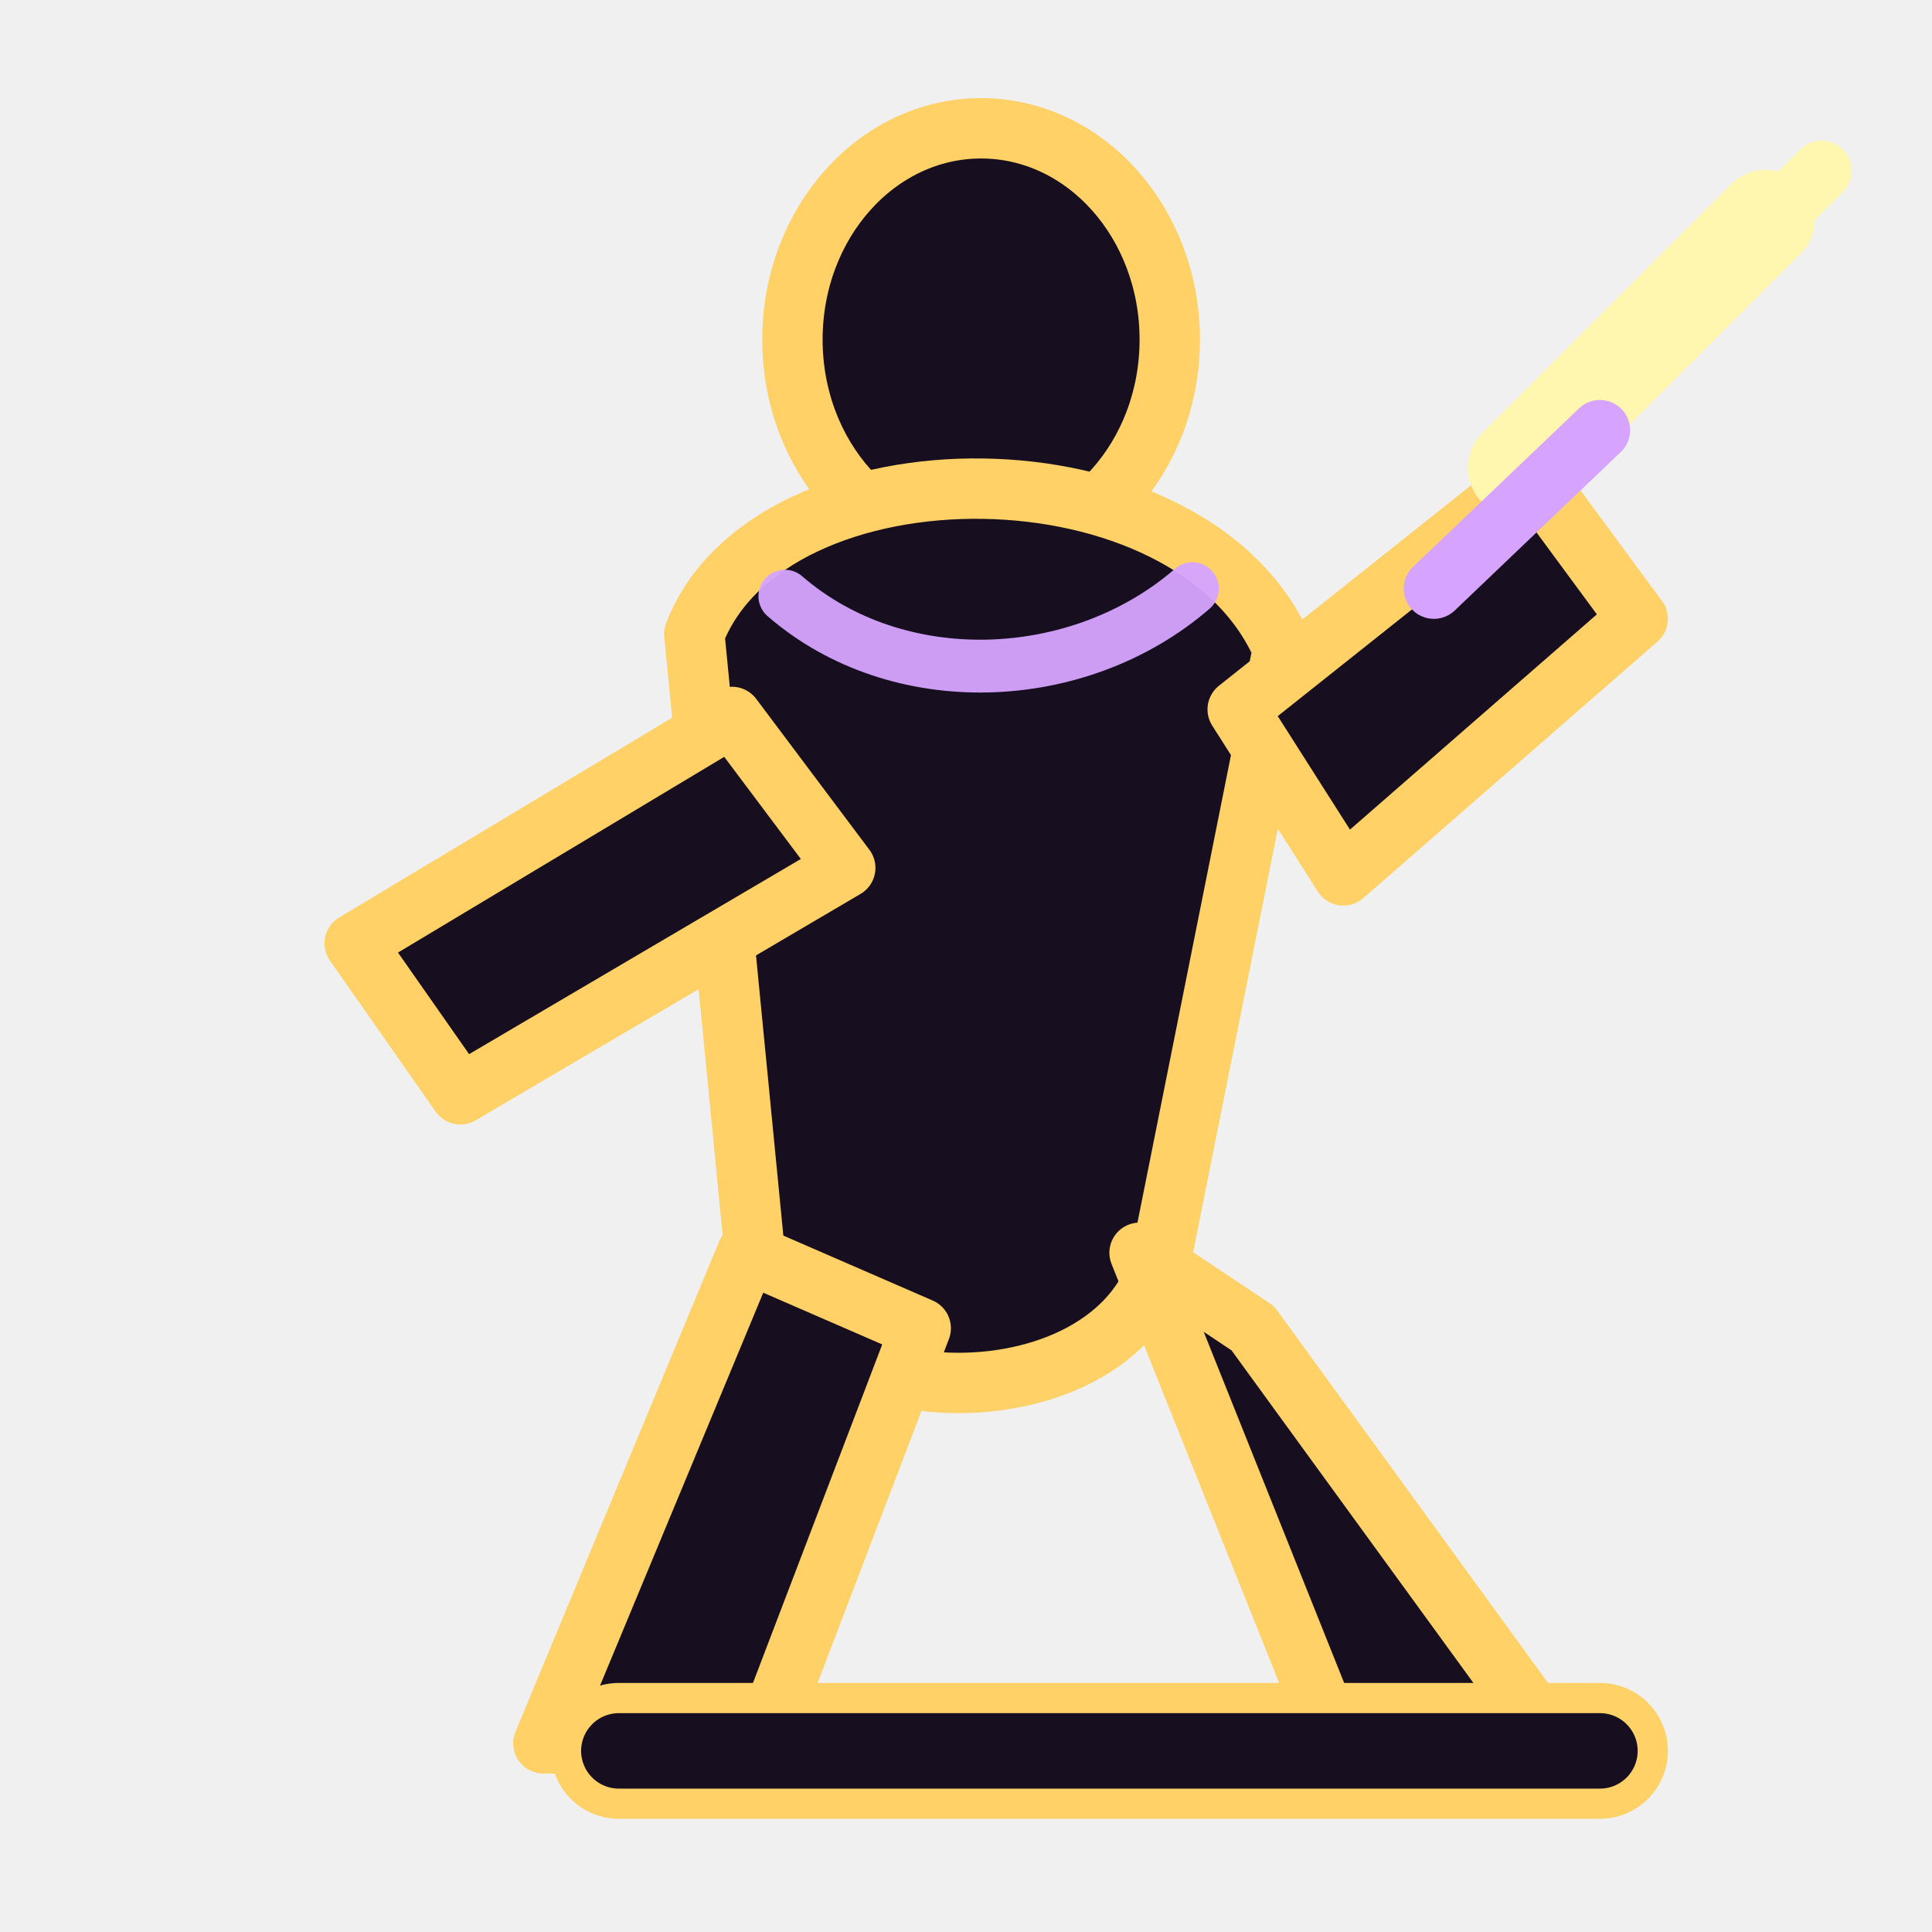
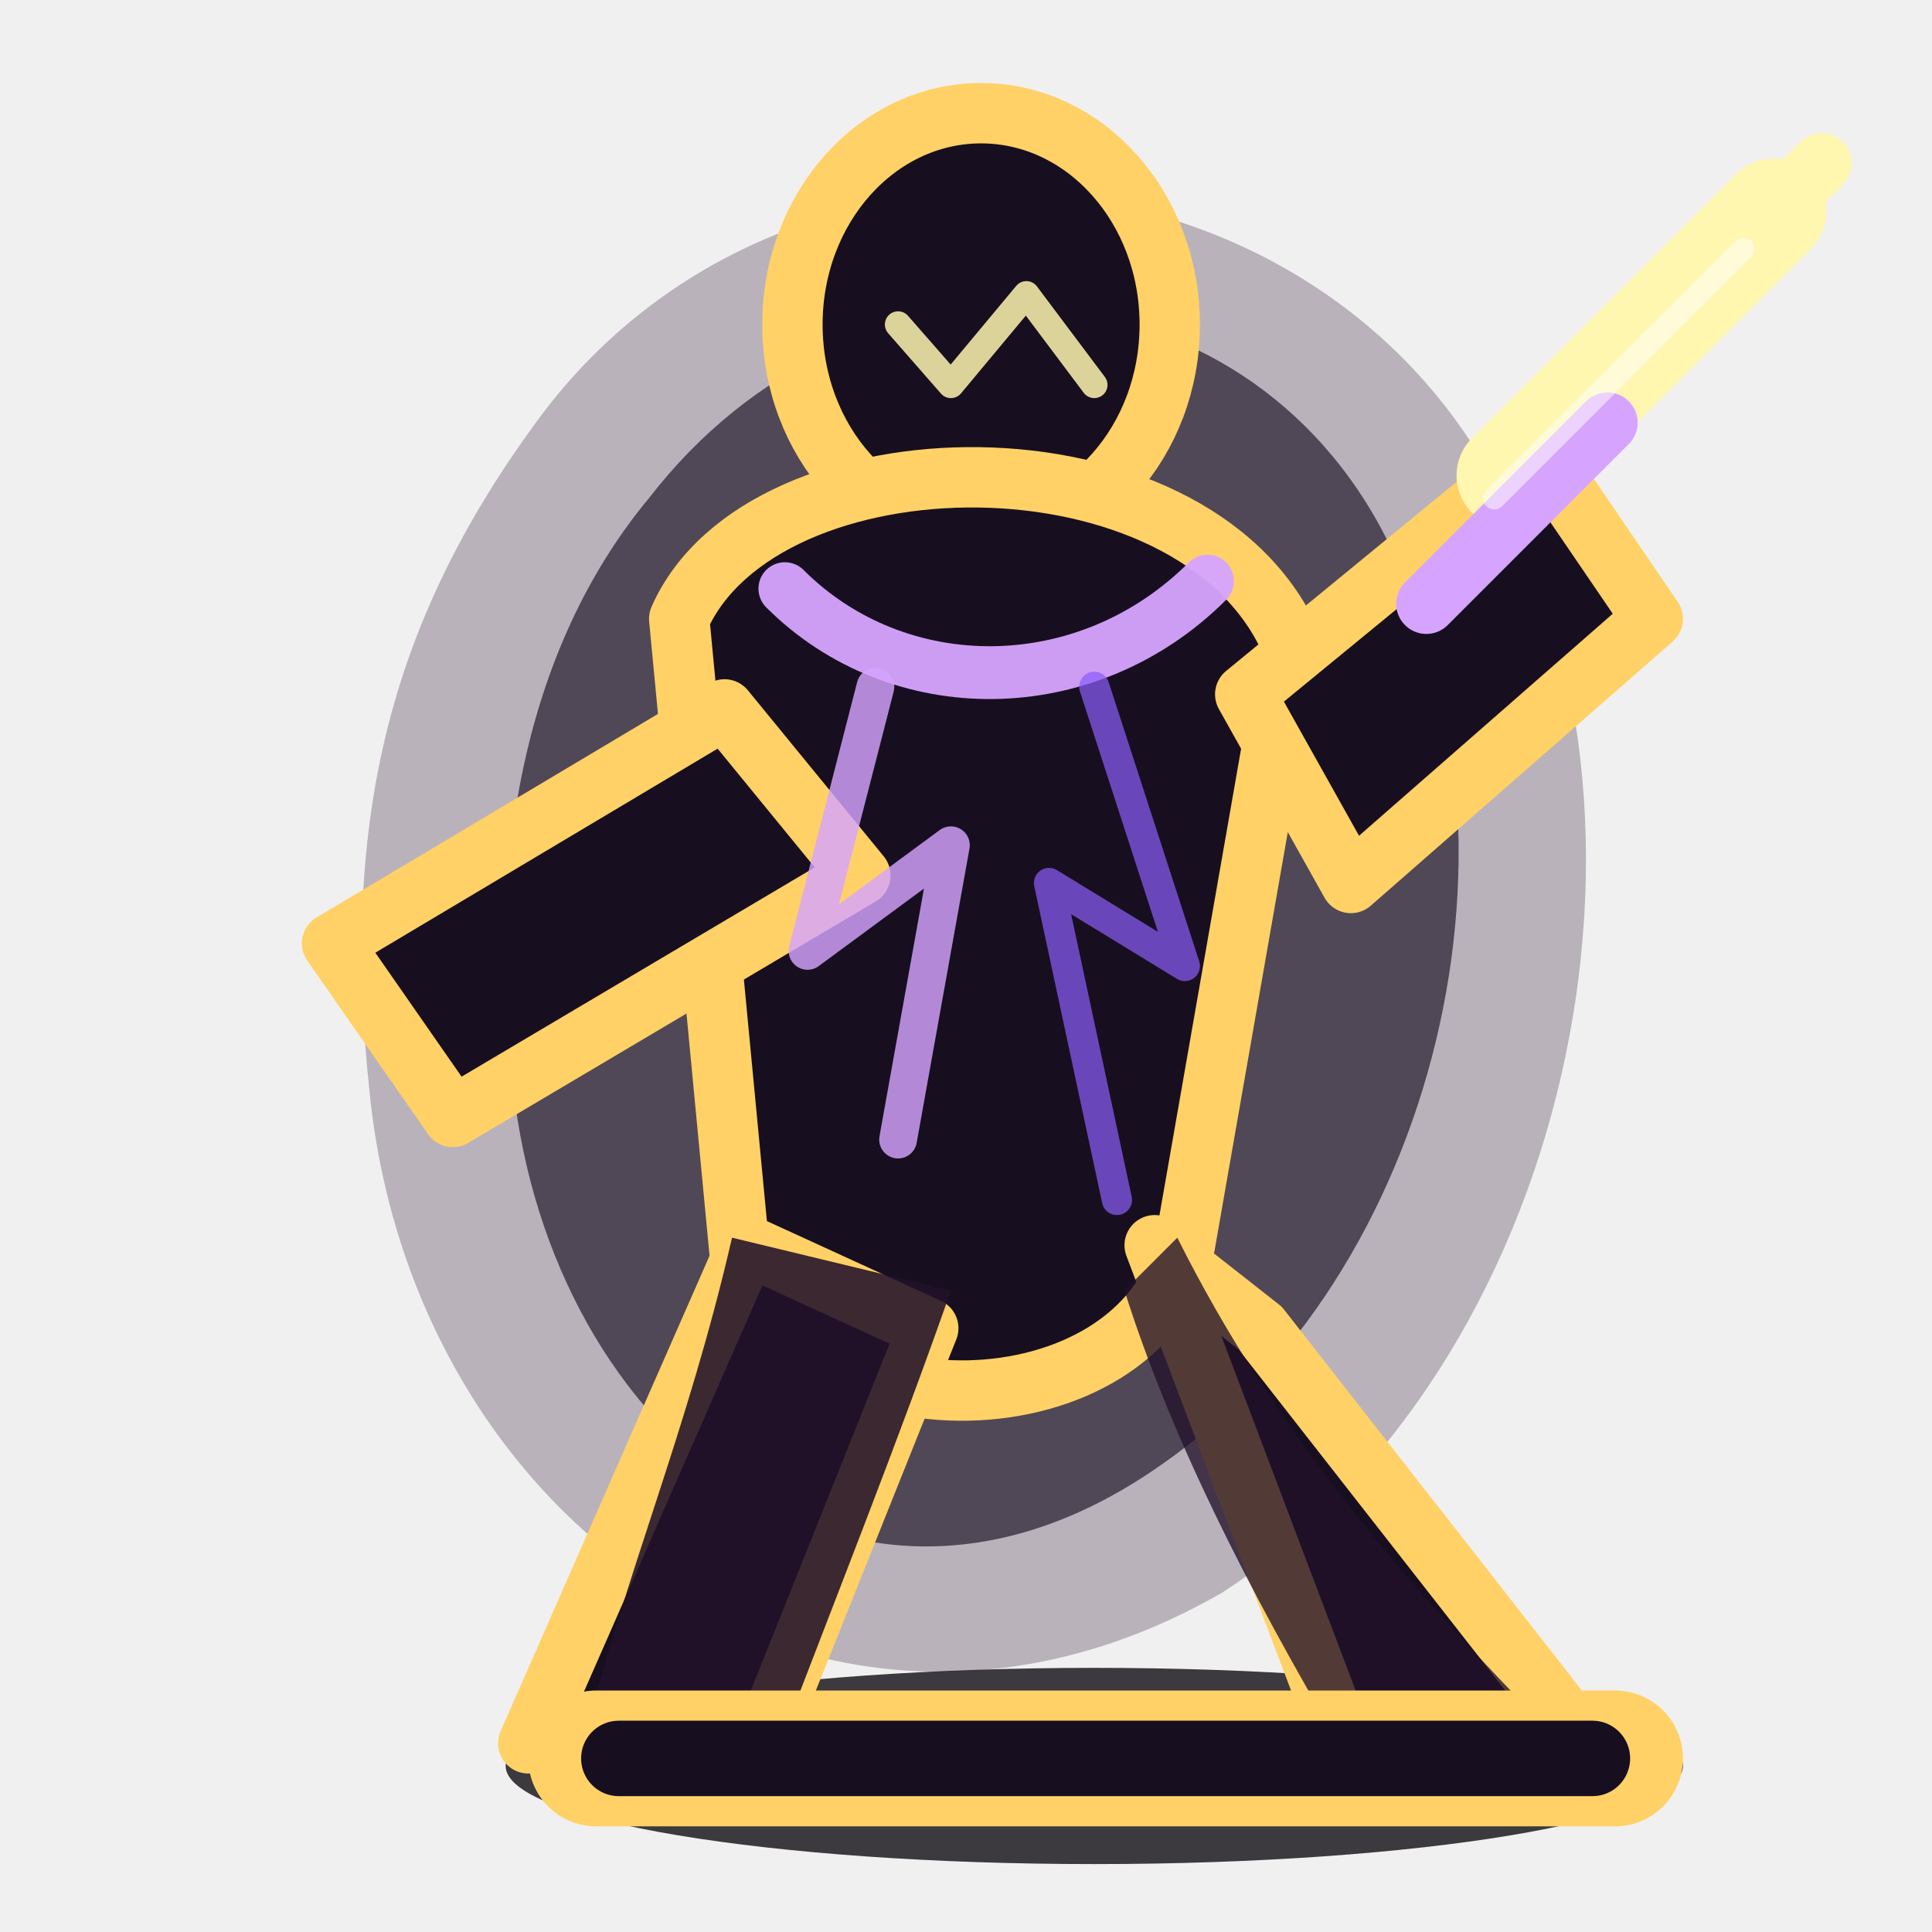
<svg xmlns="http://www.w3.org/2000/svg" width="256" height="256" viewBox="0 0 256 256">
  <rect width="256" height="256" fill="none" />
+   <ellipse cx="145" cy="234" rx="78" ry="13" fill="#09050d" opacity="0.78" />
+   <path d="M71 56 C103 12 171 17 197 62 C224 108 208 181 162 211 C110 241 55 203 49 145 C45 108 52 82 71 56 Z" fill="#2b1234" opacity="0.28" />
+   <path d="M86 66 C113 31 163 33 183 70 C205 111 190 169 154 194 C113 223 73 190 68 144 C64 111 71 84 86 66 Z" fill="#140c1d" opacity="0.64" />
  <g stroke="#ffd166" stroke-width="8" stroke-linejoin="round" stroke-linecap="round">
-     <ellipse cx="130" cy="45" rx="25" ry="28" fill="#170f1f" />
-     <path d="M92 84 C102 58 158 58 170 86 L154 166 C149 189 105 189 100 166 Z" fill="#170f1f" />
-     <path d="M99 166 L72 231 L101 231 L122 176 Z" fill="#170f1f" />
-     <path d="M151 166 L177 231 L206 231 L166 176 Z" fill="#170f1f" />
-     <path d="M97 95 L47 125 L61 145 L112 115 Z" fill="#170f1f" />
-     <path d="M164 94 L203 63 L217 82 L178 116 Z" fill="#170f1f" />
+     <ellipse cx="130" cy="43" rx="25" ry="28" fill="#170f1f" />
+     <path d="M90 82 C101 57 158 56 171 85 L157 165 C151 190 106 191 98 166 Z" fill="#170f1f" />
+     <path d="M99 165 L70 231 L101 231 L123 176 Z" fill="#170f1f" />
+     <path d="M153 165 L178 231 L210 231 L167 176 Z" fill="#170f1f" />
+     <path d="M96 94 L44 125 L60 148 L114 116 Z" fill="#170f1f" />
+     <path d="M165 92 L204 60 L219 82 L179 117 Z" fill="#170f1f" />
  </g>
-   <path d="M201 62 L234 29" stroke="#fff6b0" stroke-width="13" stroke-linecap="round" />
-   <path d="M235 29 L246 18" stroke="#fff6b0" stroke-width="8" stroke-linecap="round" stroke-dasharray="9 8" />
-   <path d="M190 78 L212 57" stroke="#d6a4ff" stroke-width="8" stroke-linecap="round" />
-   <path d="M82 232 H212" stroke="#ffd166" stroke-width="18" stroke-linecap="round" />
-   <path d="M82 232 H212" stroke="#170f1f" stroke-width="10" stroke-linecap="round" />
-   <path d="M104 79 C119 92 143 91 158 78" stroke="#d6a4ff" stroke-width="7" stroke-linecap="round" fill="none" opacity="0.95" />
+   <path d="M104 78 C119 93 144 93 160 77" stroke="#d6a4ff" stroke-width="7" stroke-linecap="round" fill="none" opacity="0.95" />
+   <path d="M116 91 L107 126 L126 112 L119 151" stroke="#d6a4ff" stroke-width="5" stroke-linecap="round" stroke-linejoin="round" fill="none" opacity="0.82" />
+   <path d="M145 91 L157 128 L139 117 L148 159" stroke="#8b5cf6" stroke-width="4" stroke-linecap="round" stroke-linejoin="round" fill="none" opacity="0.72" />
+   <path d="M119 43 L126 51 L136 39 L145 51" stroke="#fff6b0" stroke-width="3.5" stroke-linecap="round" stroke-linejoin="round" fill="none" opacity="0.85" />
+   <path d="M200 63 L235 28" stroke="#fff6b0" stroke-width="14" stroke-linecap="round" />
+   <path d="M235 28 L246 17" stroke="#fff6b0" stroke-width="8" stroke-linecap="round" stroke-dasharray="9 8" />
+   <path d="M189 80 L213 56" stroke="#d6a4ff" stroke-width="8" stroke-linecap="round" />
+   <path d="M198 66 L231 33" stroke="#ffffff" stroke-width="3" stroke-linecap="round" opacity="0.5" />
+   <path d="M97 164 C91 190 83 208 77 232 L103 232 C111 211 119 191 126 171 Z" fill="#21112a" opacity="0.88" />
+   <path d="M156 164 C169 190 187 211 208 232 L178 232 C165 210 155 190 149 171 Z" fill="#21112a" opacity="0.78" />
+   <path d="M79 233 H214" stroke="#ffd166" stroke-width="18" stroke-linecap="round" />
+   <path d="M82 233 H211" stroke="#170f1f" stroke-width="10" stroke-linecap="round" />
</svg>
